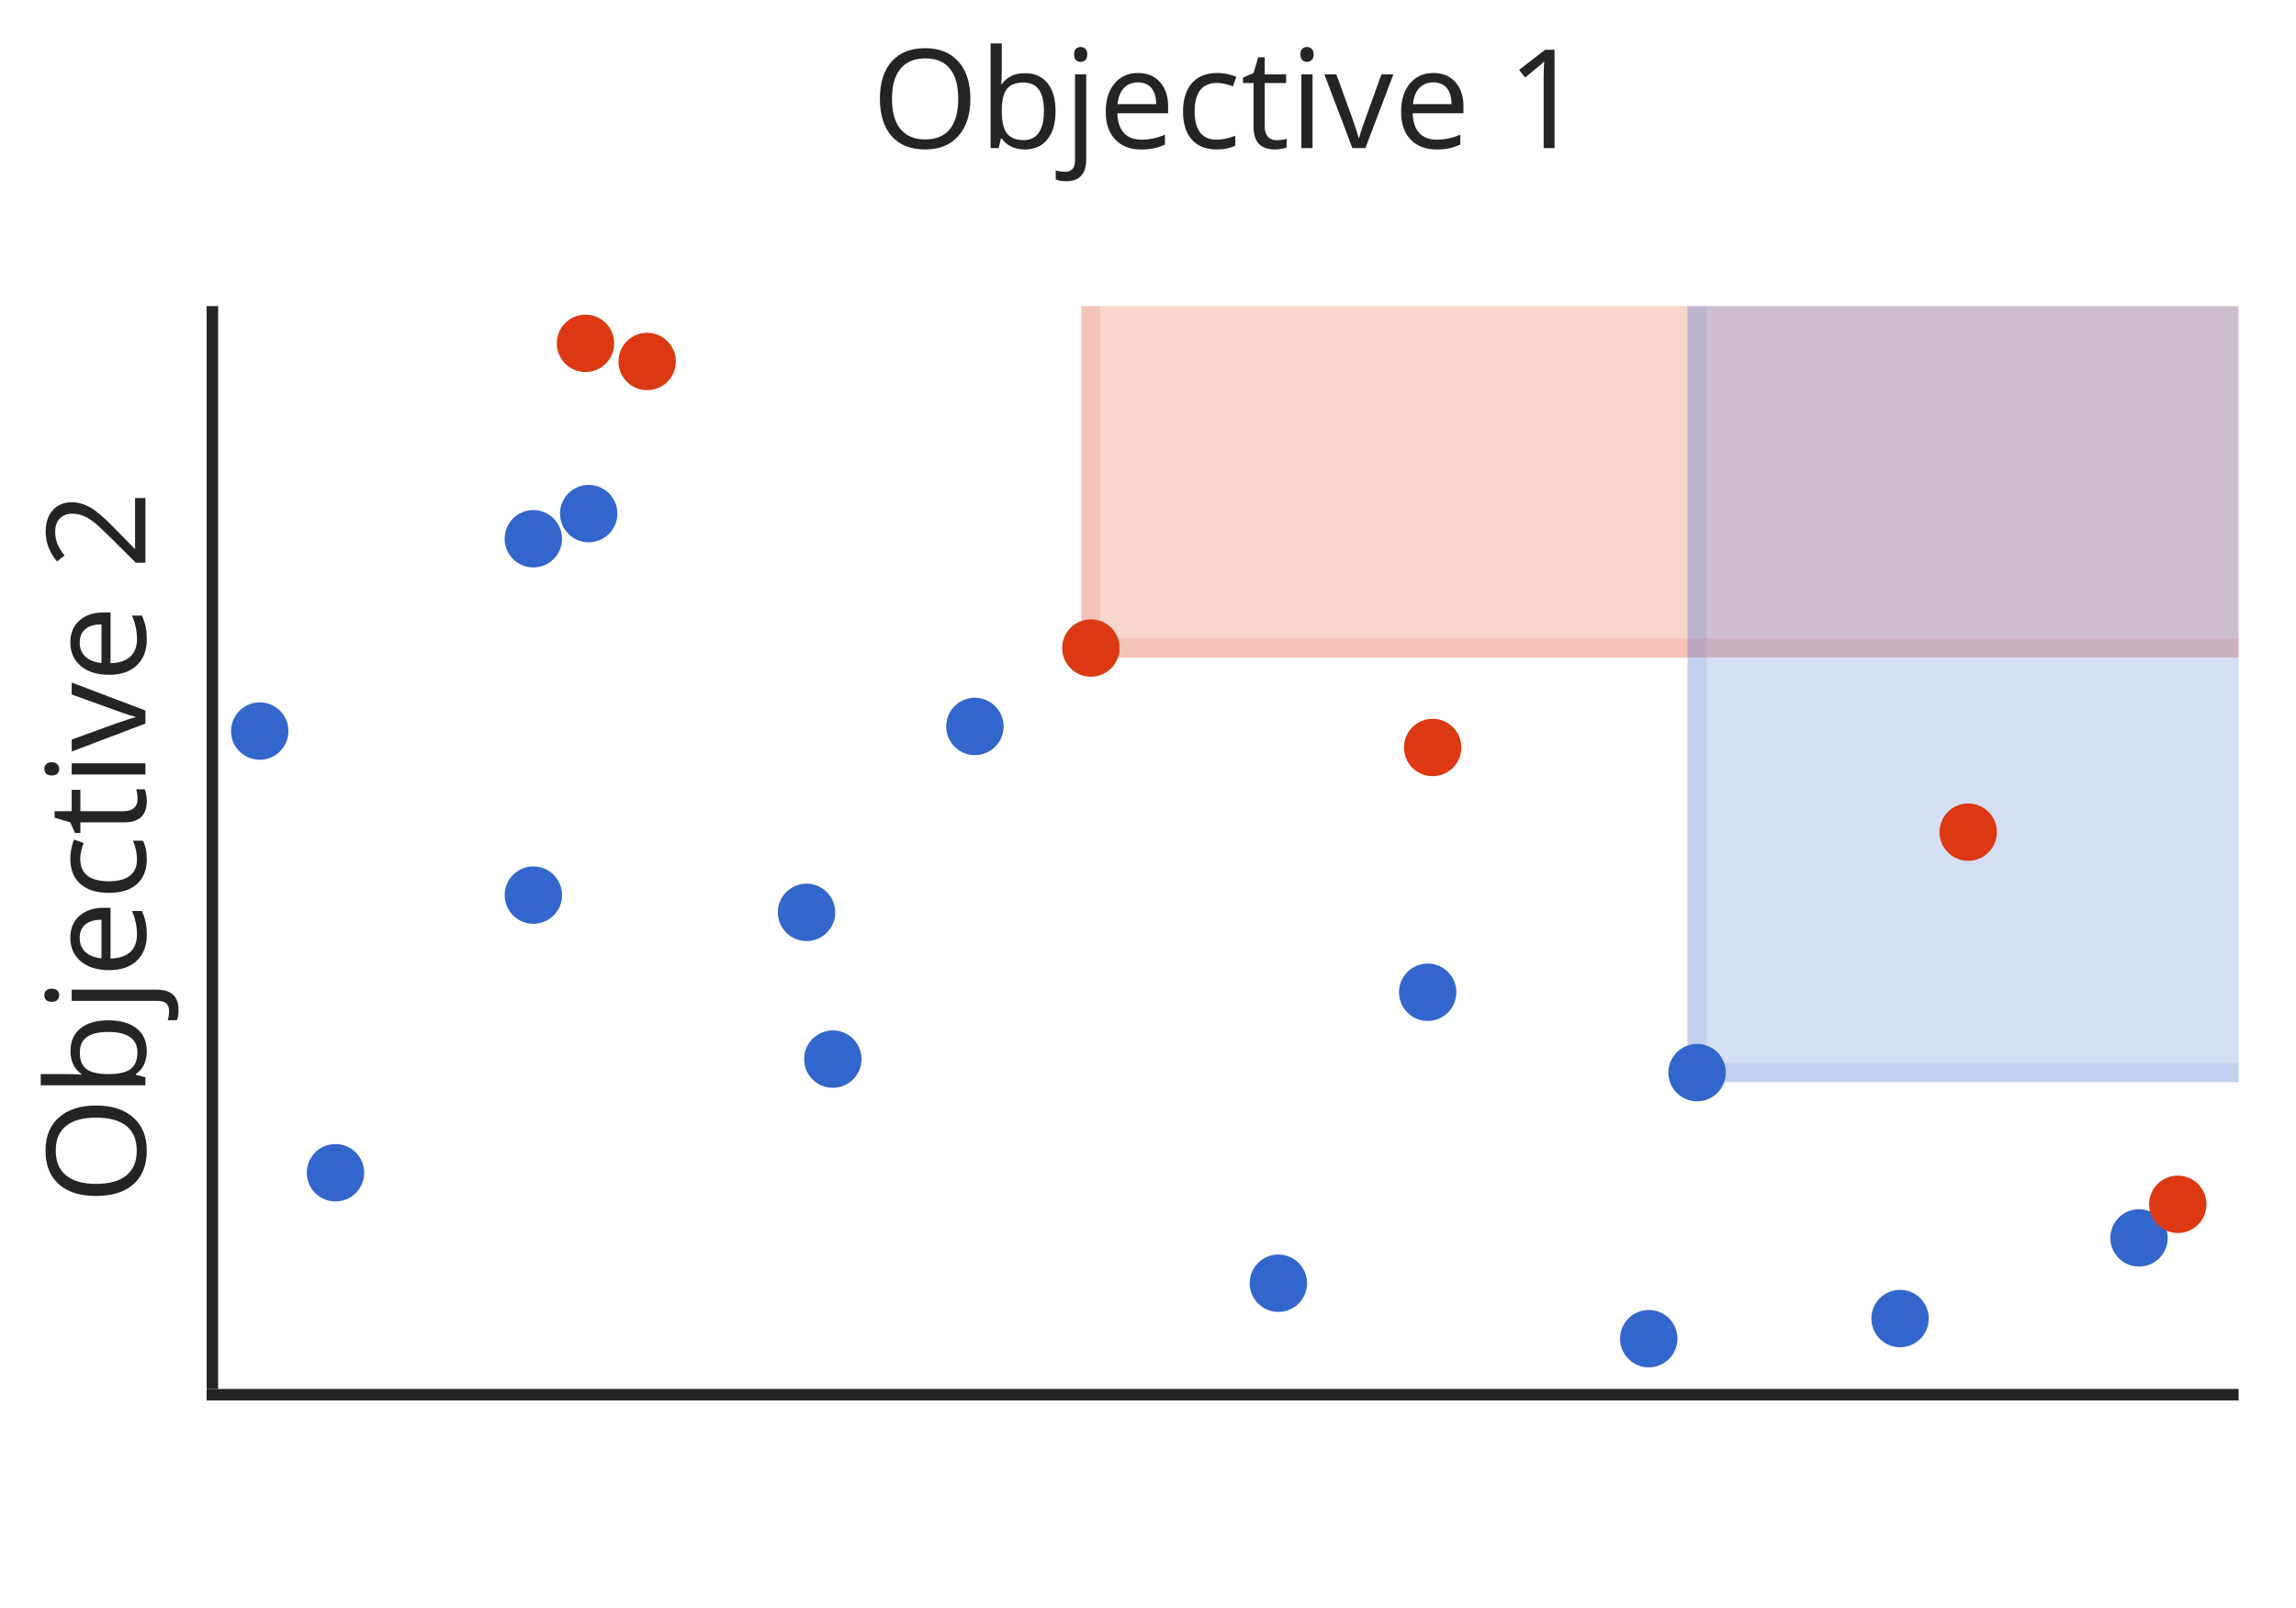
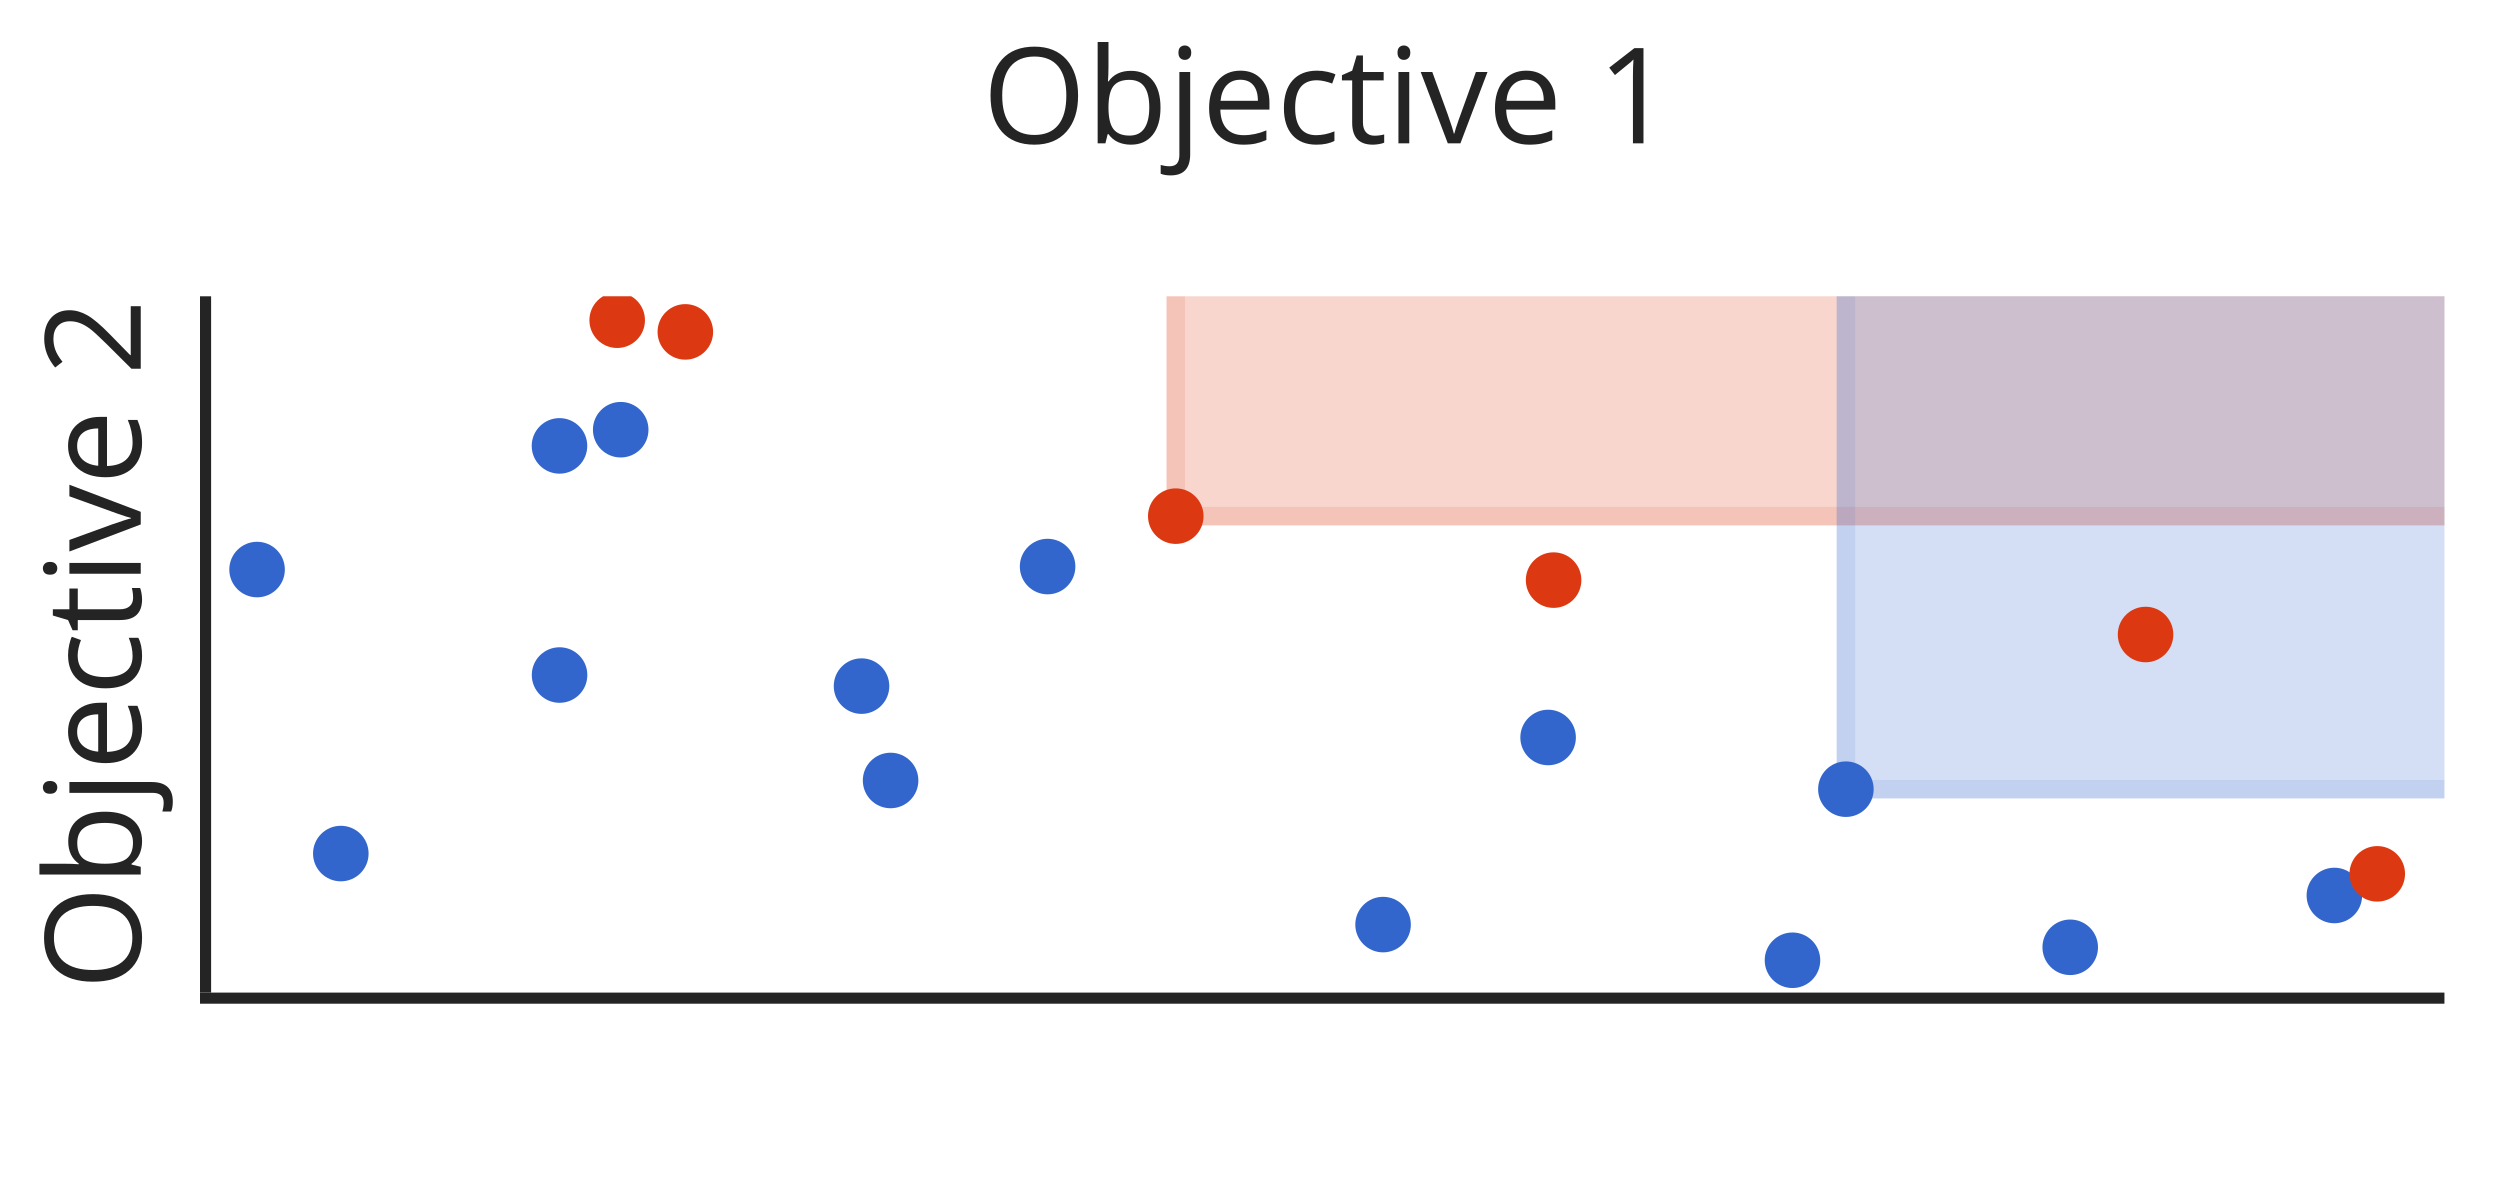
- <svg xmlns="http://www.w3.org/2000/svg" class="main-svg" width="600" height="420" style="" viewBox="0 0 600 420">
-   <rect x="0" y="0" width="600" height="420" style="fill: rgb(255, 255, 255); fill-opacity: 1;" />
-   <defs id="defs-60f8d3">
+ <svg xmlns="http://www.w3.org/2000/svg" class="main-svg" width="675" height="325" style="" viewBox="0 0 675 325">
+   <rect x="0" y="0" width="675" height="325" style="fill: rgb(255, 255, 255); fill-opacity: 1;" />
+   <defs id="defs-d9b018">
    <g class="clips">
-       <clipPath id="clip60f8d3xyplot" class="plotclip">
-         <rect width="528" height="283" />
+       <clipPath id="clipd9b018xyplot" class="plotclip">
+         <rect width="603" height="188" />
      </clipPath>
-       <clipPath class="axesclip" id="clip60f8d3x">
-         <rect x="57" y="0" width="528" height="420" />
+       <clipPath class="axesclip" id="clipd9b018x">
+         <rect x="57" y="0" width="603" height="325" />
      </clipPath>
-       <clipPath class="axesclip" id="clip60f8d3y">
-         <rect x="0" y="80" width="600" height="283" />
+       <clipPath class="axesclip" id="clipd9b018y">
+         <rect x="0" y="80" width="675" height="188" />
      </clipPath>
-       <clipPath class="axesclip" id="clip60f8d3xy">
-         <rect x="57" y="80" width="528" height="283" />
+       <clipPath class="axesclip" id="clipd9b018xy">
+         <rect x="57" y="80" width="603" height="188" />
      </clipPath>
    </g>
    <g class="gradients" />
    <g class="patterns" />
  </defs>
  <g class="bglayer" />
  <g class="layer-below">
    <g class="imagelayer" />
    <g class="shapelayer" />
  </g>
  <g class="cartesianlayer">
    <g class="subplot xy">
      <g class="layer-subplot">
        <g class="shapelayer">
-           <path data-index="0" fill-rule="evenodd" d="M285.07,169.36H1113V-203H285.07Z" clip-path="url(#clip60f8d3xy)" style="opacity: 0.3; stroke: rgb(220, 57, 18); stroke-opacity: 1; fill: rgb(220, 57, 18); fill-opacity: 0.7; stroke-width: 5px;" />
-           <path data-index="1" fill-rule="evenodd" d="M443.49,280.32H1113V-203H443.49Z" clip-path="url(#clip60f8d3xy)" style="opacity: 0.3; stroke: rgb(51, 102, 204); stroke-opacity: 1; fill: rgb(51, 102, 204); fill-opacity: 0.7; stroke-width: 5px;" />
+           <path data-index="0" fill-rule="evenodd" d="M317.46,139.36H1263V-108H317.46Z" clip-path="url(#clipd9b018xy)" style="opacity: 0.3; stroke: rgb(220, 57, 18); stroke-opacity: 1; fill: rgb(220, 57, 18); fill-opacity: 0.7; stroke-width: 5px;" />
+           <path data-index="1" fill-rule="evenodd" d="M498.39,213.08H1263V-108H498.39Z" clip-path="url(#clipd9b018xy)" style="opacity: 0.3; stroke: rgb(51, 102, 204); stroke-opacity: 1; fill: rgb(51, 102, 204); fill-opacity: 0.7; stroke-width: 5px;" />
        </g>
        <g class="imagelayer" />
      </g>
      <g class="minor-gridlayer">
        <g class="x" />
        <g class="y" />
      </g>
      <g class="gridlayer">
        <g class="x" />
        <g class="y" />
      </g>
      <g class="zerolinelayer" />
      <path class="xlines-below" />
      <path class="ylines-below" />
      <g class="overlines-below" />
      <g class="xaxislayer-below" />
      <g class="yaxislayer-below" />
      <g class="overaxes-below" />
-       <g class="plot" transform="translate(57,80)" clip-path="url(#clip60f8d3xyplot)">
+       <g class="plot" transform="translate(57,80)" clip-path="url(#clipd9b018xyplot)">
        <g class="scatterlayer mlayer">
-           <g class="trace scatter tracec739c7" style="stroke-miterlimit: 2; opacity: 1;">
+           <g class="trace scatter tracebcb90d" style="stroke-miterlimit: 2; opacity: 1;">
            <g class="fills" />
            <g class="errorbars" />
            <g class="lines" />
            <g class="points">
-               <path class="point" transform="translate(197.76,109.85)" d="M7.5,0A7.5,7.5 0 1,1 0,-7.5A7.5,7.5 0 0,1 7.5,0Z" style="opacity: 1; stroke-width: 0px; fill: rgb(51, 102, 204); fill-opacity: 1;" />
-               <path class="point" transform="translate(501.98,243.52)" d="M7.5,0A7.5,7.5 0 1,1 0,-7.5A7.5,7.5 0 0,1 7.5,0Z" style="opacity: 1; stroke-width: 0px; fill: rgb(51, 102, 204); fill-opacity: 1;" />
-               <path class="point" transform="translate(386.49,200.32)" d="M7.5,0A7.5,7.5 0 1,1 0,-7.5A7.5,7.5 0 0,1 7.5,0Z" style="opacity: 1; stroke-width: 0px; fill: rgb(51, 102, 204); fill-opacity: 1;" />
-               <path class="point" transform="translate(316.09,179.32)" d="M7.5,0A7.5,7.5 0 1,1 0,-7.5A7.5,7.5 0 0,1 7.5,0Z" style="opacity: 1; stroke-width: 0px; fill: rgb(51, 102, 204); fill-opacity: 1;" />
-               <path class="point" transform="translate(82.38,153.93)" d="M7.5,0A7.5,7.5 0 1,1 0,-7.5A7.5,7.5 0 0,1 7.5,0Z" style="opacity: 1; stroke-width: 0px; fill: rgb(51, 102, 204); fill-opacity: 1;" />
-               <path class="point" transform="translate(82.37,60.8)" d="M7.5,0A7.5,7.5 0 1,1 0,-7.5A7.5,7.5 0 0,1 7.5,0Z" style="opacity: 1; stroke-width: 0px; fill: rgb(51, 102, 204); fill-opacity: 1;" />
-               <path class="point" transform="translate(30.67,226.49)" d="M7.5,0A7.5,7.5 0 1,1 0,-7.5A7.5,7.5 0 0,1 7.5,0Z" style="opacity: 1; stroke-width: 0px; fill: rgb(51, 102, 204); fill-opacity: 1;" />
-               <path class="point" transform="translate(373.86,269.85)" d="M7.5,0A7.5,7.5 0 1,1 0,-7.5A7.5,7.5 0 0,1 7.5,0Z" style="opacity: 1; stroke-width: 0px; fill: rgb(51, 102, 204); fill-opacity: 1;" />
-               <path class="point" transform="translate(10.87,111.06)" d="M7.5,0A7.5,7.5 0 1,1 0,-7.5A7.5,7.5 0 0,1 7.5,0Z" style="opacity: 1; stroke-width: 0px; fill: rgb(51, 102, 204); fill-opacity: 1;" />
-               <path class="point" transform="translate(439.53,264.59)" d="M7.5,0A7.5,7.5 0 1,1 0,-7.5A7.5,7.5 0 0,1 7.5,0Z" style="opacity: 1; stroke-width: 0px; fill: rgb(51, 102, 204); fill-opacity: 1;" />
-               <path class="point" transform="translate(96.84,54.22)" d="M7.5,0A7.5,7.5 0 1,1 0,-7.5A7.5,7.5 0 0,1 7.5,0Z" style="opacity: 1; stroke-width: 0px; fill: rgb(51, 102, 204); fill-opacity: 1;" />
-               <path class="point" transform="translate(160.64,196.79)" d="M7.5,0A7.5,7.5 0 1,1 0,-7.5A7.5,7.5 0 0,1 7.5,0Z" style="opacity: 1; stroke-width: 0px; fill: rgb(51, 102, 204); fill-opacity: 1;" />
-               <path class="point" transform="translate(277.07,255.36)" d="M7.5,0A7.5,7.5 0 1,1 0,-7.5A7.5,7.5 0 0,1 7.5,0Z" style="opacity: 1; stroke-width: 0px; fill: rgb(51, 102, 204); fill-opacity: 1;" />
-               <path class="point" transform="translate(153.77,158.44)" d="M7.5,0A7.5,7.5 0 1,1 0,-7.5A7.5,7.5 0 0,1 7.5,0Z" style="opacity: 1; stroke-width: 0px; fill: rgb(51, 102, 204); fill-opacity: 1;" />
+               <path class="point" transform="translate(225.85,72.97)" d="M7.5,0A7.5,7.5 0 1,1 0,-7.5A7.5,7.5 0 0,1 7.5,0Z" style="opacity: 1; stroke-width: 0px; fill: rgb(51, 102, 204); fill-opacity: 1;" />
+               <path class="point" transform="translate(573.28,161.78)" d="M7.5,0A7.5,7.5 0 1,1 0,-7.5A7.5,7.5 0 0,1 7.5,0Z" style="opacity: 1; stroke-width: 0px; fill: rgb(51, 102, 204); fill-opacity: 1;" />
+               <path class="point" transform="translate(441.39,133.08)" d="M7.5,0A7.5,7.5 0 1,1 0,-7.5A7.5,7.5 0 0,1 7.5,0Z" style="opacity: 1; stroke-width: 0px; fill: rgb(51, 102, 204); fill-opacity: 1;" />
+               <path class="point" transform="translate(360.99,119.12)" d="M7.5,0A7.5,7.5 0 1,1 0,-7.5A7.5,7.5 0 0,1 7.5,0Z" style="opacity: 1; stroke-width: 0px; fill: rgb(51, 102, 204); fill-opacity: 1;" />
+               <path class="point" transform="translate(94.08,102.26)" d="M7.5,0A7.5,7.5 0 1,1 0,-7.5A7.5,7.5 0 0,1 7.5,0Z" style="opacity: 1; stroke-width: 0px; fill: rgb(51, 102, 204); fill-opacity: 1;" />
+               <path class="point" transform="translate(94.06,40.39)" d="M7.5,0A7.5,7.5 0 1,1 0,-7.5A7.5,7.5 0 0,1 7.5,0Z" style="opacity: 1; stroke-width: 0px; fill: rgb(51, 102, 204); fill-opacity: 1;" />
+               <path class="point" transform="translate(35.02,150.46)" d="M7.5,0A7.5,7.5 0 1,1 0,-7.5A7.5,7.5 0 0,1 7.5,0Z" style="opacity: 1; stroke-width: 0px; fill: rgb(51, 102, 204); fill-opacity: 1;" />
+               <path class="point" transform="translate(426.97,179.27)" d="M7.5,0A7.5,7.5 0 1,1 0,-7.5A7.5,7.5 0 0,1 7.5,0Z" style="opacity: 1; stroke-width: 0px; fill: rgb(51, 102, 204); fill-opacity: 1;" />
+               <path class="point" transform="translate(12.41,73.78)" d="M7.5,0A7.5,7.5 0 1,1 0,-7.5A7.5,7.5 0 0,1 7.5,0Z" style="opacity: 1; stroke-width: 0px; fill: rgb(51, 102, 204); fill-opacity: 1;" />
+               <path class="point" transform="translate(501.96,175.77)" d="M7.5,0A7.5,7.5 0 1,1 0,-7.5A7.5,7.5 0 0,1 7.5,0Z" style="opacity: 1; stroke-width: 0px; fill: rgb(51, 102, 204); fill-opacity: 1;" />
+               <path class="point" transform="translate(110.59,36.02)" d="M7.5,0A7.5,7.5 0 1,1 0,-7.5A7.5,7.5 0 0,1 7.5,0Z" style="opacity: 1; stroke-width: 0px; fill: rgb(51, 102, 204); fill-opacity: 1;" />
+               <path class="point" transform="translate(183.46,130.73)" d="M7.5,0A7.5,7.5 0 1,1 0,-7.5A7.5,7.5 0 0,1 7.5,0Z" style="opacity: 1; stroke-width: 0px; fill: rgb(51, 102, 204); fill-opacity: 1;" />
+               <path class="point" transform="translate(316.43,169.64)" d="M7.5,0A7.5,7.5 0 1,1 0,-7.5A7.5,7.5 0 0,1 7.5,0Z" style="opacity: 1; stroke-width: 0px; fill: rgb(51, 102, 204); fill-opacity: 1;" />
+               <path class="point" transform="translate(175.61,105.25)" d="M7.5,0A7.5,7.5 0 1,1 0,-7.5A7.5,7.5 0 0,1 7.5,0Z" style="opacity: 1; stroke-width: 0px; fill: rgb(51, 102, 204); fill-opacity: 1;" />
            </g>
            <g class="text" />
          </g>
-           <g class="trace scatter traceb7904b" style="stroke-miterlimit: 2; opacity: 1;">
+           <g class="trace scatter tracea8ce56" style="stroke-miterlimit: 2; opacity: 1;">
            <g class="fills" />
            <g class="errorbars" />
            <g class="lines" />
            <g class="points">
-               <path class="point" transform="translate(457.34,137.47)" d="M7.5,0A7.5,7.5 0 1,1 0,-7.5A7.5,7.5 0 0,1 7.5,0Z" style="opacity: 1; stroke-width: 0px; fill: rgb(220, 57, 18); fill-opacity: 1;" />
-               <path class="point" transform="translate(317.39,115.35)" d="M7.5,0A7.5,7.5 0 1,1 0,-7.5A7.5,7.5 0 0,1 7.5,0Z" style="opacity: 1; stroke-width: 0px; fill: rgb(220, 57, 18); fill-opacity: 1;" />
-               <path class="point" transform="translate(512.11,234.74)" d="M7.5,0A7.5,7.5 0 1,1 0,-7.5A7.5,7.5 0 0,1 7.5,0Z" style="opacity: 1; stroke-width: 0px; fill: rgb(220, 57, 18); fill-opacity: 1;" />
-               <path class="point" transform="translate(112.12,14.47)" d="M7.5,0A7.5,7.5 0 1,1 0,-7.5A7.5,7.5 0 0,1 7.5,0Z" style="opacity: 1; stroke-width: 0px; fill: rgb(220, 57, 18); fill-opacity: 1;" />
-               <path class="point" transform="translate(96,9.73)" d="M7.5,0A7.5,7.5 0 1,1 0,-7.5A7.5,7.5 0 0,1 7.5,0Z" style="opacity: 1; stroke-width: 0px; fill: rgb(220, 57, 18); fill-opacity: 1;" />
-               <path class="point" transform="translate(228.07,89.36)" d="M7.5,0A7.5,7.5 0 1,1 0,-7.5A7.5,7.5 0 0,1 7.5,0Z" style="opacity: 1; stroke-width: 0px; fill: rgb(220, 57, 18); fill-opacity: 1;" />
+               <path class="point" transform="translate(522.3,91.32)" d="M7.5,0A7.5,7.5 0 1,1 0,-7.5A7.5,7.5 0 0,1 7.5,0Z" style="opacity: 1; stroke-width: 0px; fill: rgb(220, 57, 18); fill-opacity: 1;" />
+               <path class="point" transform="translate(362.47,76.63)" d="M7.5,0A7.5,7.5 0 1,1 0,-7.5A7.5,7.5 0 0,1 7.5,0Z" style="opacity: 1; stroke-width: 0px; fill: rgb(220, 57, 18); fill-opacity: 1;" />
+               <path class="point" transform="translate(584.86,155.94)" d="M7.5,0A7.5,7.5 0 1,1 0,-7.5A7.5,7.5 0 0,1 7.5,0Z" style="opacity: 1; stroke-width: 0px; fill: rgb(220, 57, 18); fill-opacity: 1;" />
+               <path class="point" transform="translate(128.04,9.61)" d="M7.5,0A7.5,7.5 0 1,1 0,-7.5A7.5,7.5 0 0,1 7.5,0Z" style="opacity: 1; stroke-width: 0px; fill: rgb(220, 57, 18); fill-opacity: 1;" />
+               <path class="point" transform="translate(109.64,6.46)" d="M7.5,0A7.5,7.5 0 1,1 0,-7.5A7.5,7.5 0 0,1 7.5,0Z" style="opacity: 1; stroke-width: 0px; fill: rgb(220, 57, 18); fill-opacity: 1;" />
+               <path class="point" transform="translate(260.46,59.36)" d="M7.5,0A7.5,7.5 0 1,1 0,-7.5A7.5,7.5 0 0,1 7.5,0Z" style="opacity: 1; stroke-width: 0px; fill: rgb(220, 57, 18); fill-opacity: 1;" />
            </g>
            <g class="text" />
          </g>
        </g>
      </g>
      <g class="overplot" />
-       <path class="xlines-above crisp" d="M54,364.5H585" style="fill: none; stroke-width: 3px; stroke: rgb(36, 36, 36); stroke-opacity: 1;" />
-       <path class="ylines-above crisp" d="M55.5,80V363" style="fill: none; stroke-width: 3px; stroke: rgb(36, 36, 36); stroke-opacity: 1;" />
+       <path class="xlines-above crisp" d="M54,269.5H660" style="fill: none; stroke-width: 3px; stroke: rgb(36, 36, 36); stroke-opacity: 1;" />
+       <path class="ylines-above crisp" d="M55.5,80V268" style="fill: none; stroke-width: 3px; stroke: rgb(36, 36, 36); stroke-opacity: 1;" />
      <g class="overlines-above" />
      <g class="xaxislayer-above" />
      <g class="yaxislayer-above" />
      <g class="overaxes-above" />
    </g>
  </g>
  <g class="polarlayer" />
  <g class="smithlayer" />
  <g class="ternarylayer" />
  <g class="geolayer" />
  <g class="funnelarealayer" />
  <g class="pielayer" />
  <g class="iciclelayer" />
  <g class="treemaplayer" />
  <g class="sunburstlayer" />
  <g class="glimages" />
-   <defs id="topdefs-60f8d3">
+   <defs id="topdefs-d9b018">
    <g class="clips" />
  </defs>
  <g class="layer-above">
    <g class="imagelayer" />
    <g class="shapelayer" />
  </g>
  <g class="infolayer">
    <g class="g-gtitle" />
    <g class="g-xtitle">
-       <text class="xtitle" x="321" y="38.7" text-anchor="middle" style="font-family: 'Open Sans', verdana, arial, sans-serif; font-size: 36px; fill: rgb(36, 36, 36); opacity: 1; font-weight: normal; white-space: pre;">Objective 1</text>
+       <text class="xtitle" x="358.5" y="38.7" text-anchor="middle" style="font-family: 'Open Sans', verdana, arial, sans-serif; font-size: 36px; fill: rgb(36, 36, 36); opacity: 1; font-weight: normal; white-space: pre;">Objective 1</text>
    </g>
    <g class="g-ytitle" transform="translate(76.7002,0)">
-       <text class="ytitle" transform="rotate(-90,-38.7,221.5)" x="-38.7" y="221.5" text-anchor="middle" style="font-family: 'Open Sans', verdana, arial, sans-serif; font-size: 36px; fill: rgb(36, 36, 36); opacity: 1; font-weight: normal; white-space: pre;">Objective 2</text>
+       <text class="ytitle" transform="rotate(-90,-38.7,174)" x="-38.7" y="174" text-anchor="middle" style="font-family: 'Open Sans', verdana, arial, sans-serif; font-size: 36px; fill: rgb(36, 36, 36); opacity: 1; font-weight: normal; white-space: pre;">Objective 2</text>
    </g>
  </g>
</svg>
